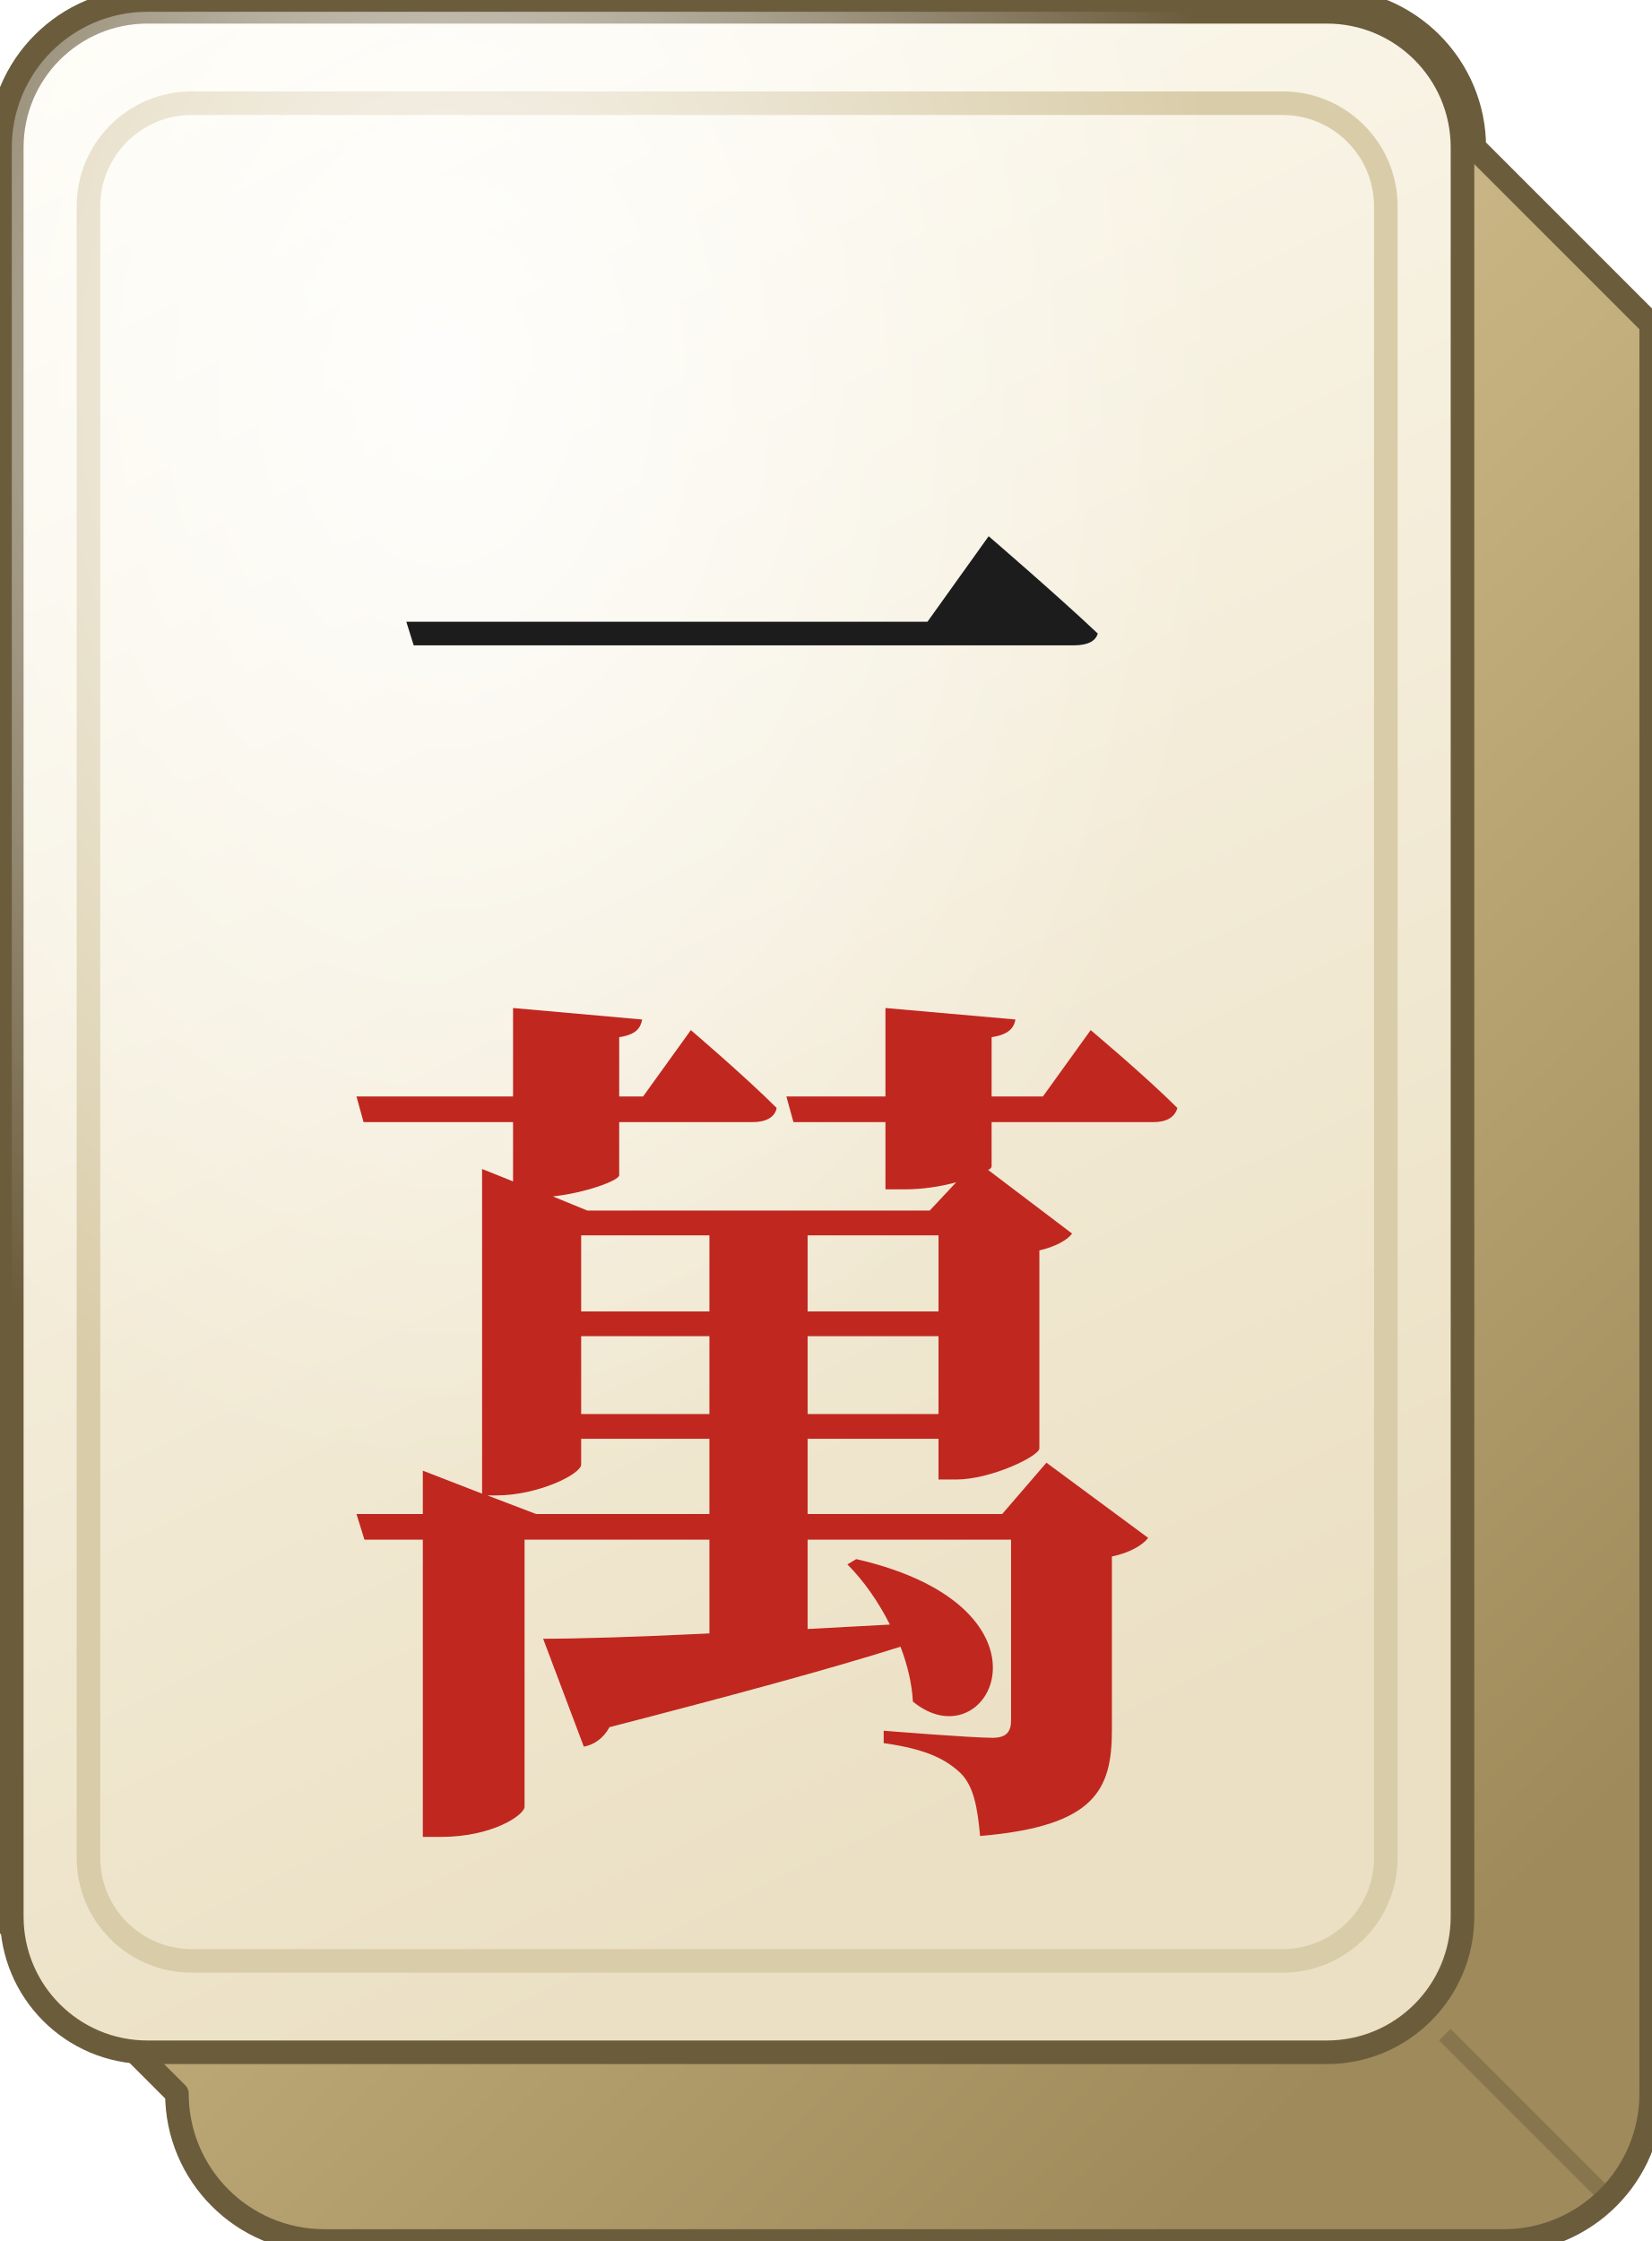
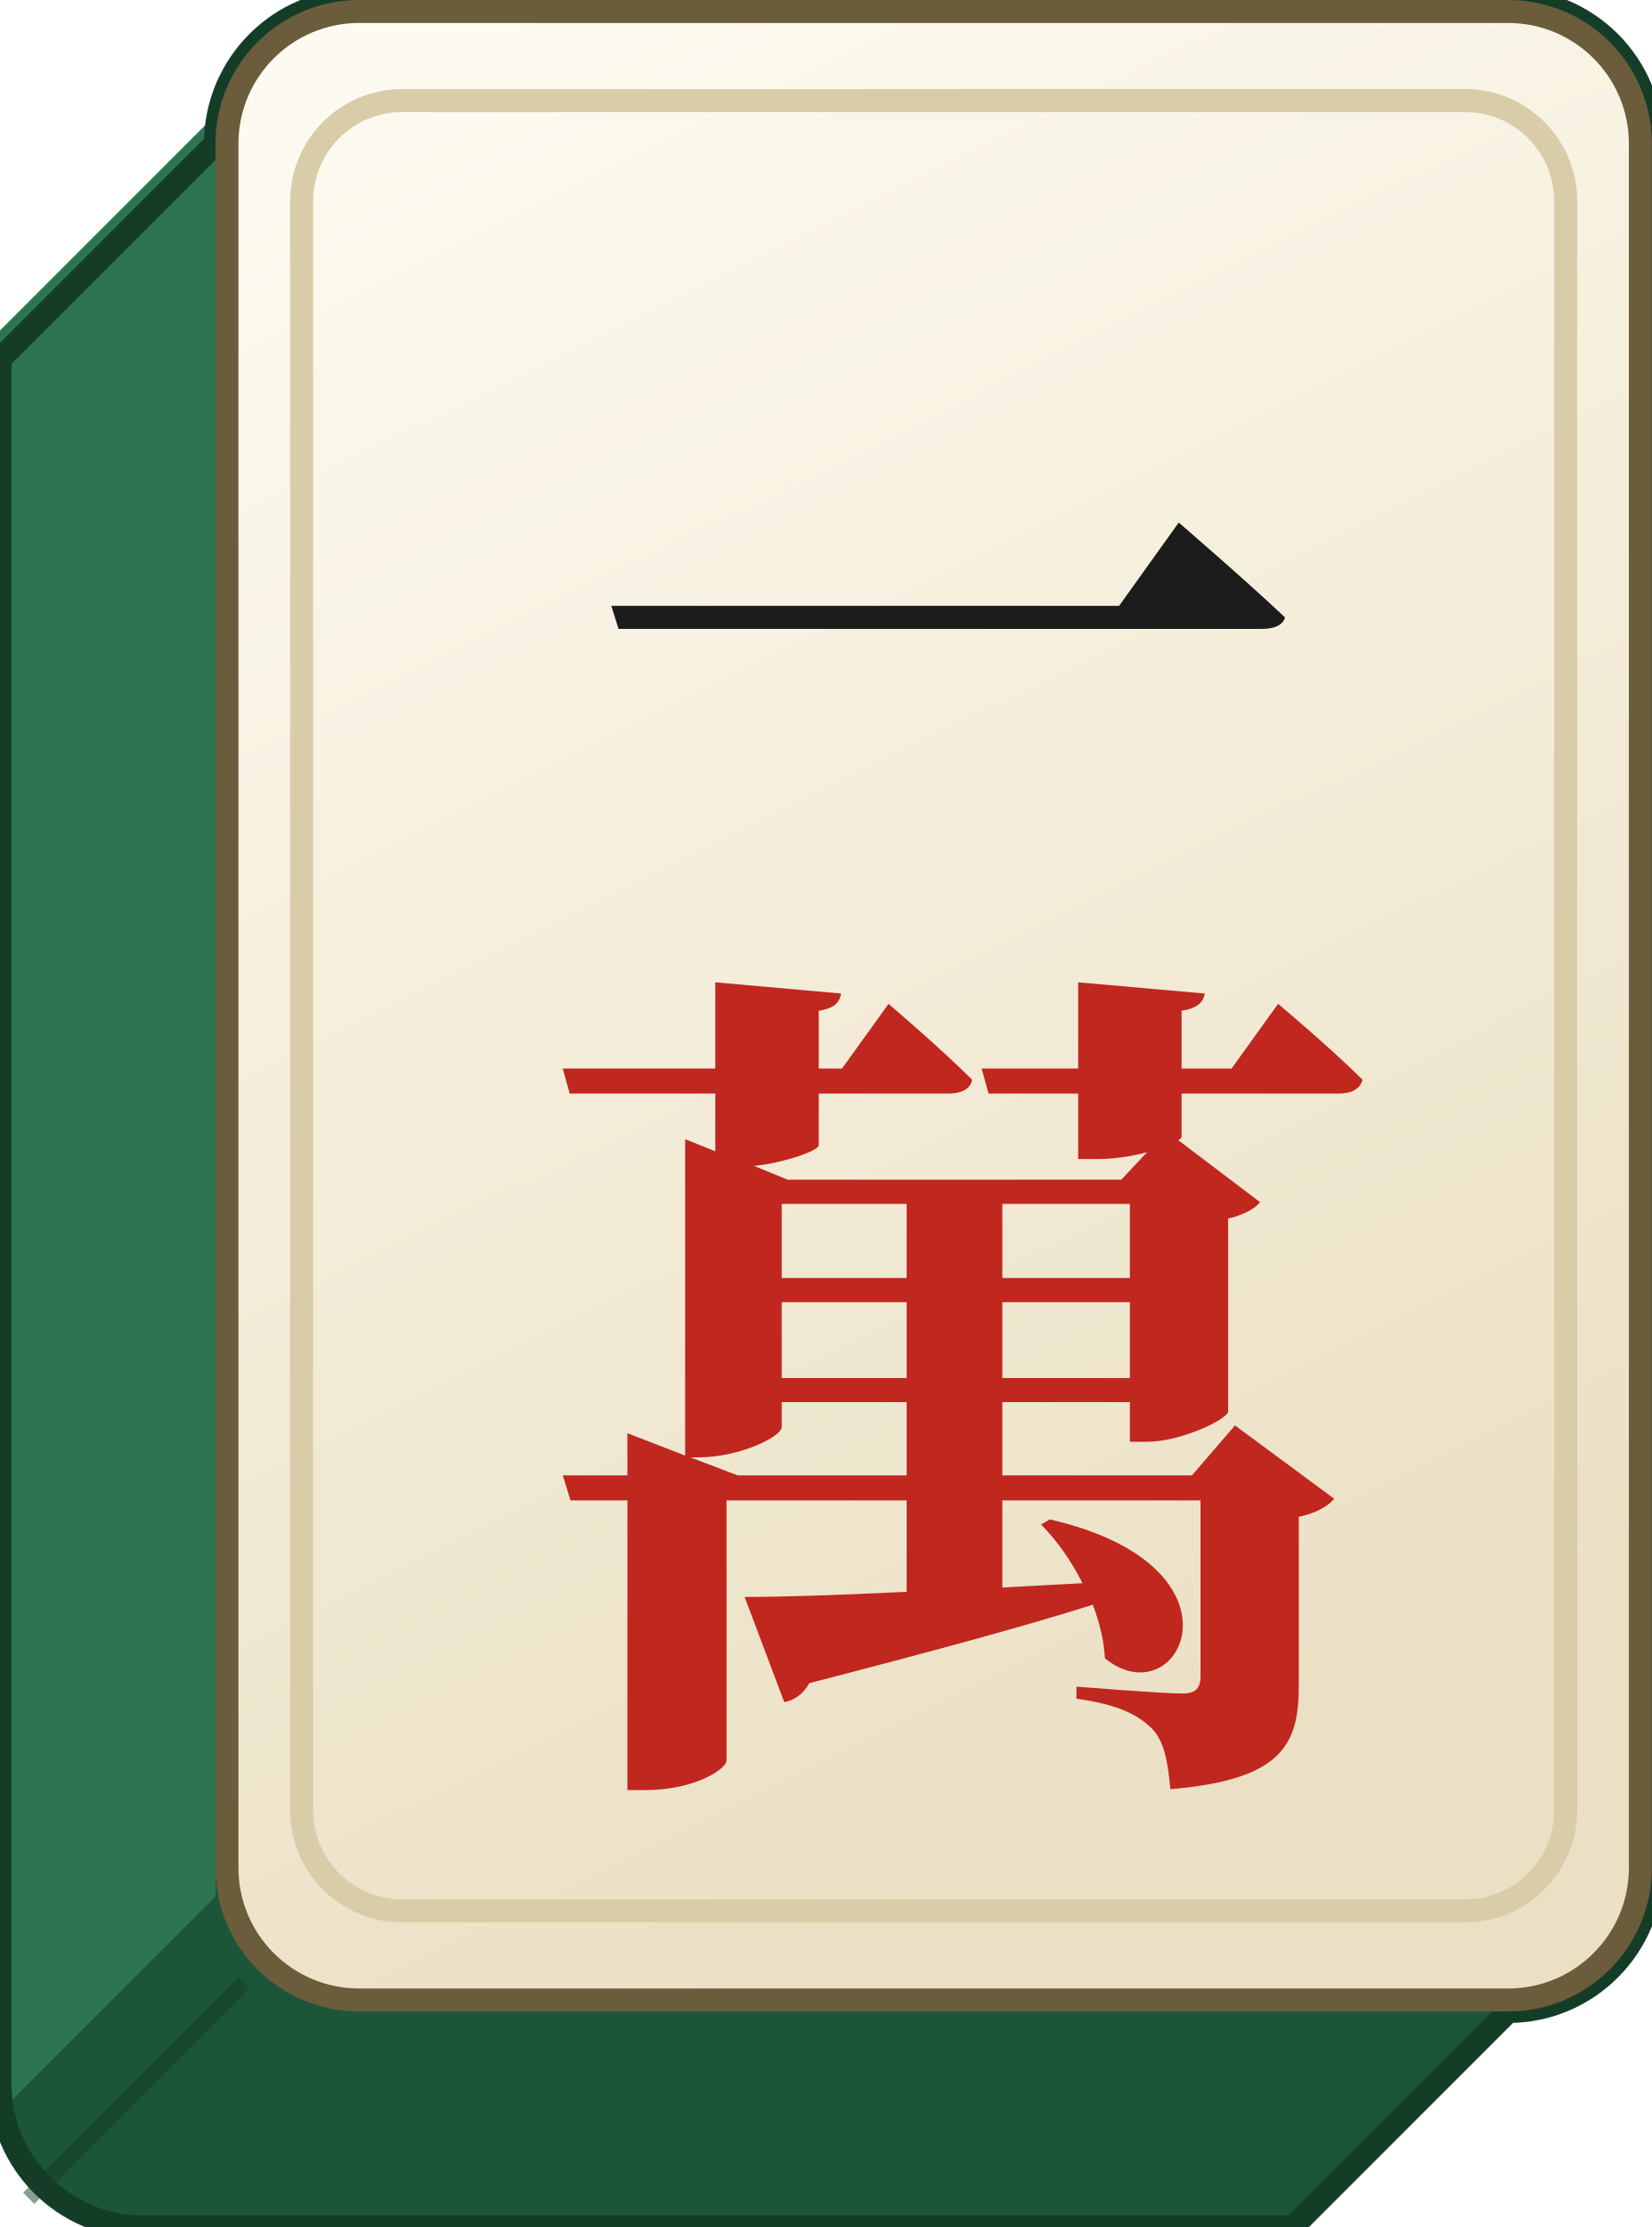
- <svg xmlns="http://www.w3.org/2000/svg" viewBox="0 0 112 152" width="112" height="152" role="img" aria-label="Caracteres 1">
+ <svg xmlns="http://www.w3.org/2000/svg" viewBox="0 0 115 155" width="115" height="155" role="img" aria-label="Caracteres 1">
  <defs>
    <linearGradient id="mjFace" x1="0" y1="0" x2="0.35" y2="1">
      <stop offset="0" stop-color="#FEFCF3" />
      <stop offset="1" stop-color="#EBE0C4" />
    </linearGradient>
-     <linearGradient id="mjSide" x1="0" y1="0" x2="0.7" y2="1">
-       <stop offset="0" stop-color="#E4D6AE" />
-       <stop offset="0.55" stop-color="#C4AF7E" />
-       <stop offset="1" stop-color="#9F8A5B" />
-     </linearGradient>
    <linearGradient id="mjBack" x1="0" y1="0" x2="0.4" y2="1">
      <stop offset="0" stop-color="#3E7F63" />
      <stop offset="1" stop-color="#1E4D3B" />
    </linearGradient>
-     <radialGradient id="mjGloss" cx="0.3" cy="0.18" r="0.9">
-       <stop offset="0" stop-color="#ffffff" stop-opacity="0.85" />
-       <stop offset="0.6" stop-color="#ffffff" stop-opacity="0" />
-     </radialGradient>
  </defs>
-   <path d="M10,0 L90,0 A10,10 0 0 1 100,10 L112,22 L112,142 A10,10 0 0 1 102,152 L22,152 A10,10 0 0 1 12,142 L0,130 L0,10 A10,10 0 0 1 10,0 Z" fill="url(#mjSide)" stroke="#6B5C3C" stroke-width="1.6" stroke-linejoin="round" />
-   <path d="M98,138 L109,149" stroke="#6B5C3C" stroke-width="1.1" stroke-opacity="0.45" />
-   <rect x="0.8" y="0.8" width="98.4" height="138.4" rx="9.2" fill="url(#mjFace)" stroke="#6B5C3C" stroke-width="1.6" />
-   <rect x="6" y="7" width="88" height="126" rx="7" fill="none" stroke="#D9CCA8" stroke-width="1.6" />
-   <rect x="0.8" y="0.8" width="98.4" height="138.4" rx="9.2" fill="url(#mjGloss)" />
-   <g id="face" transform="translate(9,11)">
+   <path d="M25,0 L105,0 A10,10 0 0 1 115,10 L115,130 A10,10 0 0 1 105,140 L90,155 L10,155 A10,10 0 0 1 0,145 L0,25 L15,10 A10,10 0 0 1 25,0 Z" fill="#1C5638" />
+   <path d="M15,8 L0,23 L0,147 L15,132 Z" fill="#2C7550" />
+   <path d="M25,0 L105,0 A10,10 0 0 1 115,10 L115,130 A10,10 0 0 1 105,140 L90,155 L10,155 A10,10 0 0 1 0,145 L0,25 L15,10 A10,10 0 0 1 25,0 Z" fill="none" stroke="#143D28" stroke-width="1.6" stroke-linejoin="round" />
+   <path d="M17,138 L2,153" stroke="#143D28" stroke-width="1.1" stroke-opacity="0.5" />
+   <rect x="15.8" y="0.8" width="98.4" height="138.4" rx="9.2" fill="url(#mjFace)" stroke="#6B5C3C" stroke-width="1.6" />
+   <rect x="21" y="7" width="88" height="126" rx="7" fill="none" stroke="#D9CCA8" stroke-width="1.6" />
+   <g id="face" transform="translate(24,11)">
    <path d="M825.00 538.00 742.00 422.00H35.00L45.00 390.00H941.00C958.00 390.00 970.00 395.00 973.00 406.00C918.00 458.00 825.00 538.00 825.00 538.00Z" fill="#1C1C1C" transform="translate(16.81,52.27) scale(0.05,-0.05)" />
    <path d="M419.00 824.00 365.00 749.00H338.00V816.00C357.00 819.00 362.00 826.00 364.00 836.00L218.00 849.00V749.00H41.00L49.00 720.00H218.00V653.00L183.00 667.00V300.00L116.00 326.00V277.00H41.00L50.00 248.00H116.00V-88.00H137.00C195.00 -88.00 231.00 -63.00 231.00 -54.00V248.00H440.00V142.00C359.00 138.00 292.00 136.00 252.00 136.00L298.00 14.00C309.00 16.00 320.00 23.00 327.00 36.00C470.00 73.00 577.00 102.00 656.00 127.00C664.00 106.00 669.00 85.00 670.00 65.00C756.00 -6.00 846.00 171.00 606.00 226.00L596.00 220.00C614.00 202.00 631.00 178.00 644.00 152.00L551.00 147.00V248.00H781.00V44.00C781.00 31.00 776.00 24.00 760.00 24.00C736.00 24.00 637.00 32.00 637.00 32.00V18.00C687.00 11.00 708.00 -1.00 724.00 -16.00C739.00 -31.00 743.00 -55.00 746.00 -87.00C876.00 -76.00 895.00 -35.00 895.00 33.00V229.00C915.00 233.00 930.00 242.00 936.00 250.00L821.00 335.00L771.00 277.00H551.00V362.00H699.00V316.00H719.00C758.00 316.00 812.00 342.00 813.00 351.00V575.00C831.00 579.00 845.00 587.00 850.00 594.00L755.00 666.00C758.00 667.00 759.00 669.00 759.00 670.00V720.00H942.00C956.00 720.00 966.00 725.00 969.00 736.00C933.00 772.00 871.00 824.00 871.00 824.00L817.00 749.00H759.00V816.00C778.00 819.00 784.00 826.00 786.00 836.00L639.00 849.00V749.00H527.00L535.00 720.00H639.00V644.00H661.00C680.00 644.00 701.00 647.00 719.00 652.00L689.00 620.00H302.00L263.00 636.00C300.00 640.00 338.00 654.00 338.00 660.00V720.00H489.00C503.00 720.00 514.00 725.00 516.00 736.00C480.00 772.00 419.00 824.00 419.00 824.00ZM295.00 333.00V362.00H440.00V277.00H244.00L189.00 298.00H199.00C246.00 298.00 295.00 322.00 295.00 333.00ZM440.00 592.00V506.00H295.00V592.00ZM551.00 592.00H699.00V506.00H551.00ZM440.00 390.00H295.00V478.00H440.00ZM551.00 390.00V478.00H699.00V390.00Z" fill="#C0271F" transform="translate(12.72,108.31) scale(0.06,-0.06)" />
  </g>
</svg>
